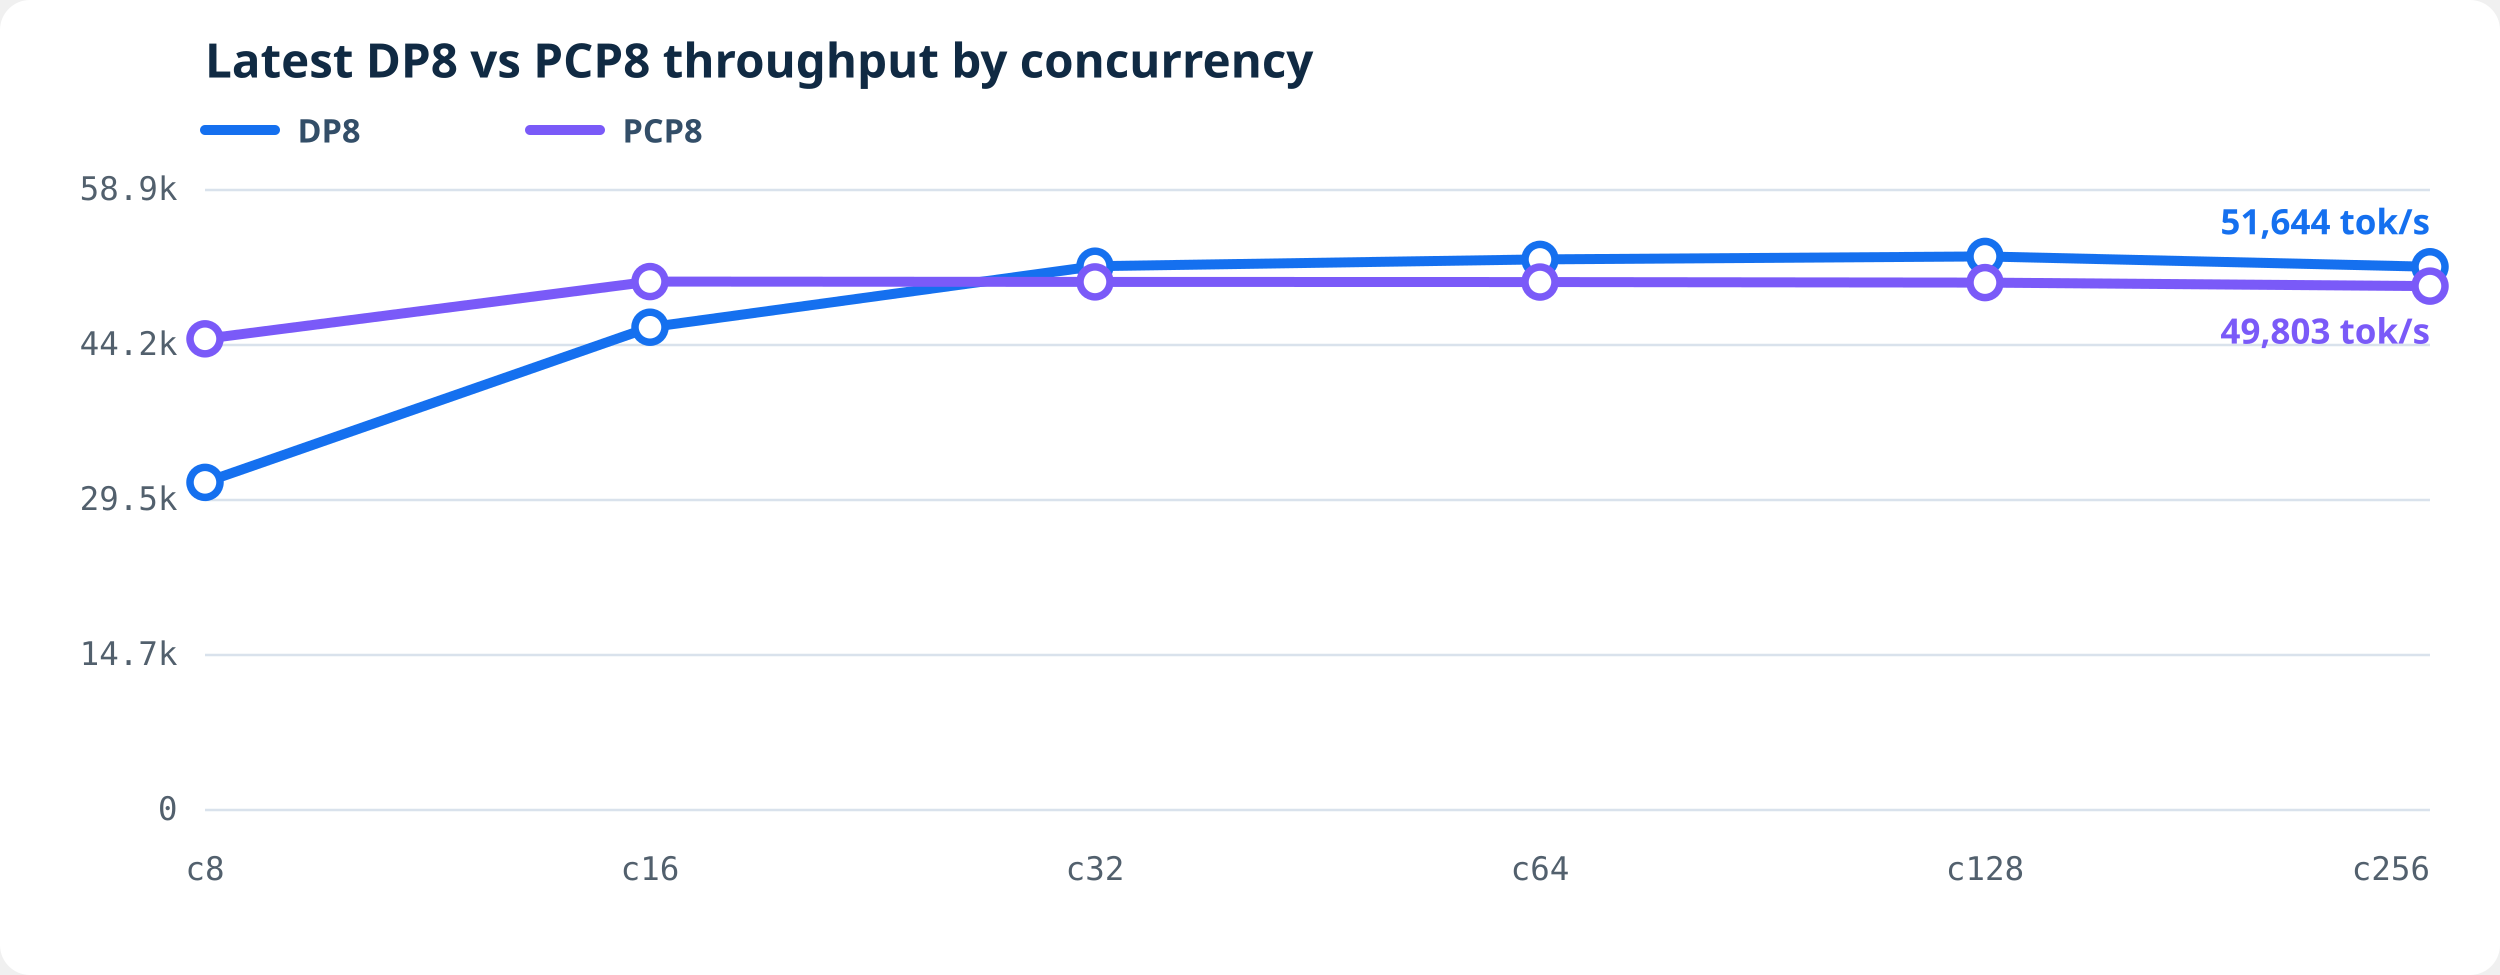
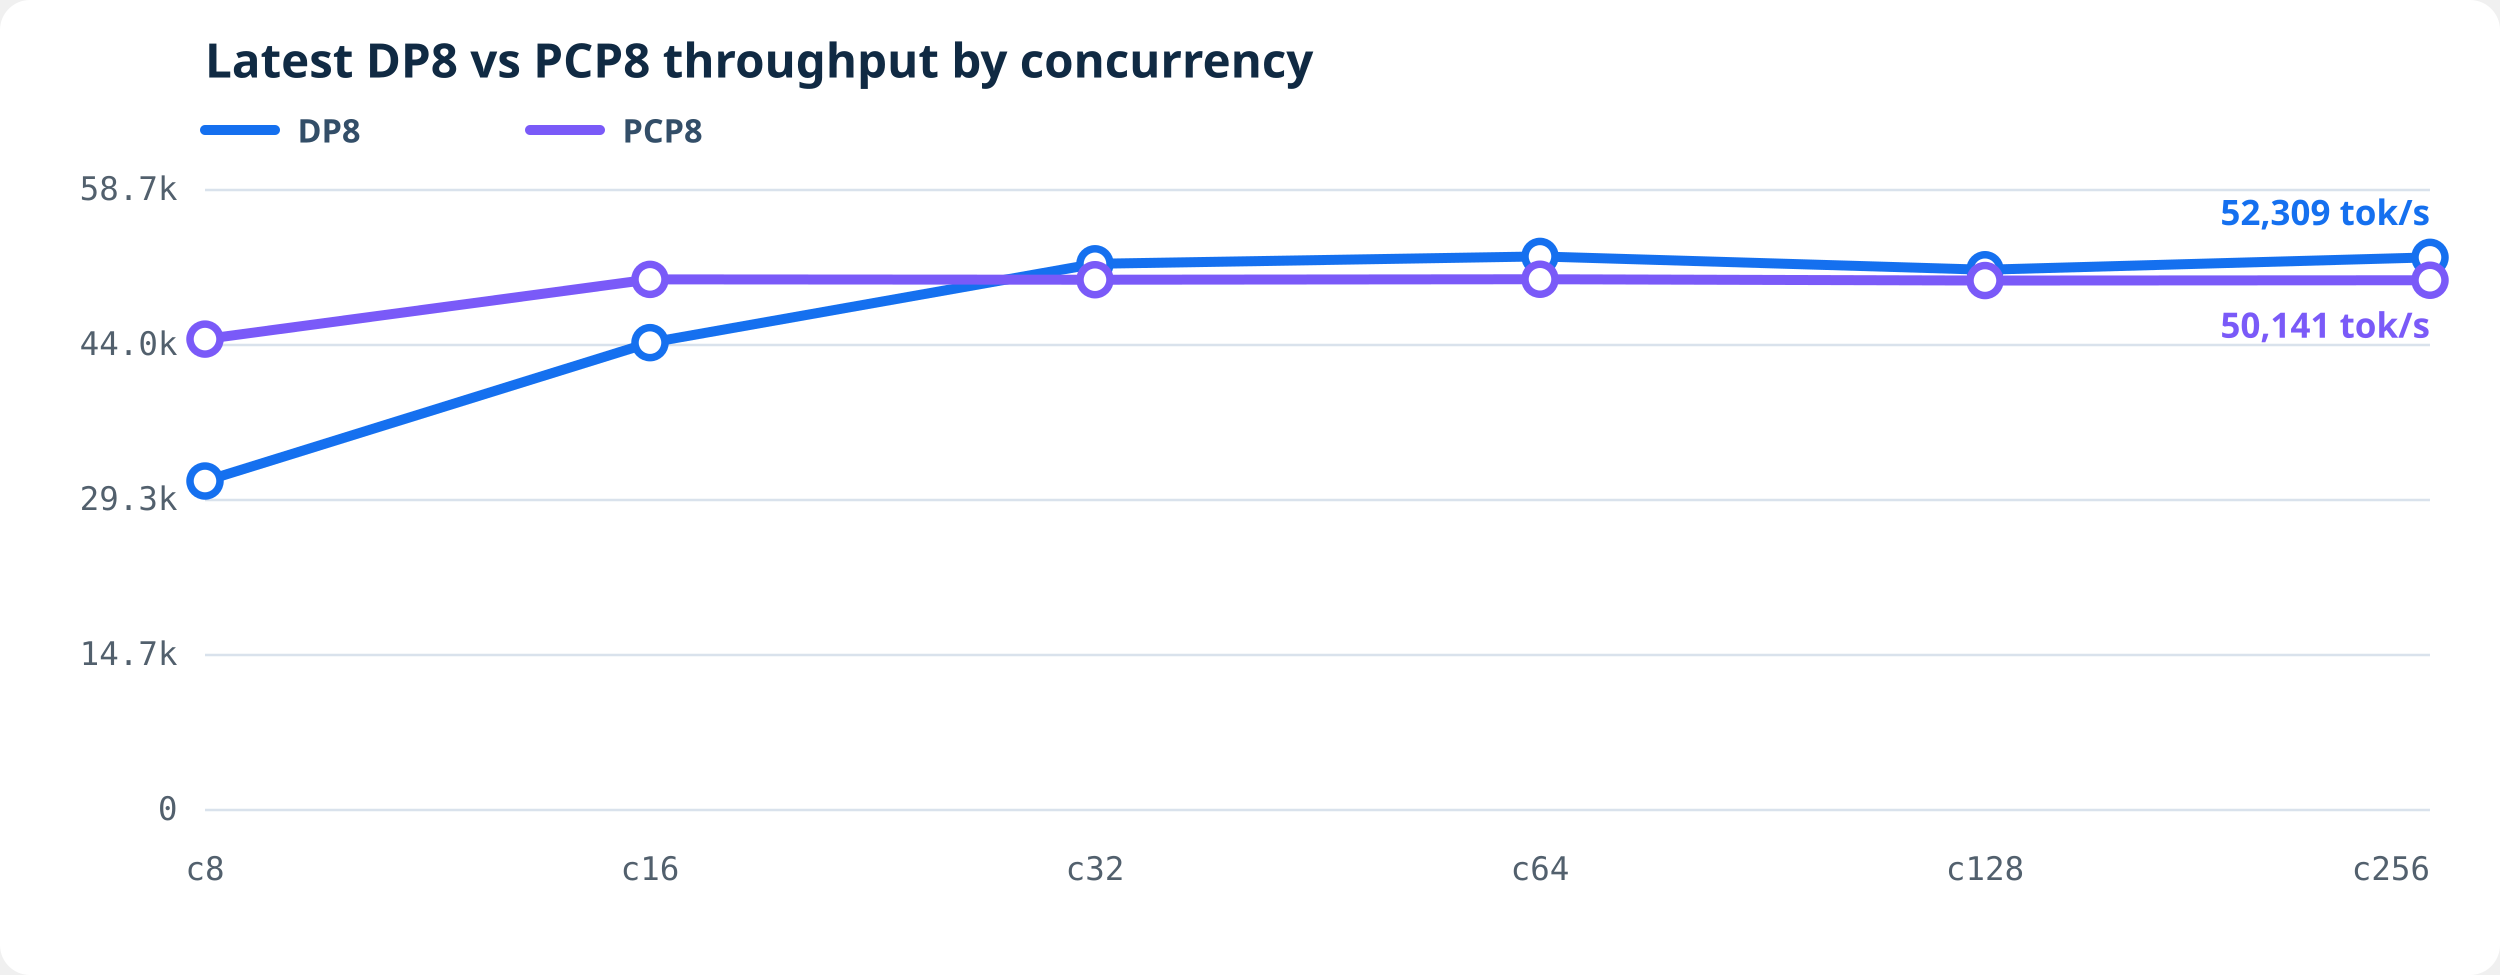
<svg xmlns="http://www.w3.org/2000/svg" viewBox="0 0 1000 390" role="img" aria-labelledby="throughput-title throughput-desc">
  <style>.bg{fill:#fff}.grid{stroke:#d9e2ec;stroke-width:1}.axis{fill:#52606d;font:13px ui-monospace,SFMono-Regular,Consolas,monospace}.heading{fill:#102a43;font:600 19px system-ui,sans-serif}.line{fill:none;stroke-width:4;stroke-linejoin:round;stroke-linecap:round}.dot{fill:#fff;stroke-width:3}.latest{stroke-width:3}.legend{fill:#334e68;font:600 13px system-ui,sans-serif}.value{font:600 14px system-ui,sans-serif}</style>
  <rect class="bg" width="1000" height="390" rx="12" />
  <text class="heading" x="82" y="31">Latest DP8 vs PCP8 throughput by concurrency</text>
  <line x1="82" y1="52" x2="110" y2="52" stroke="#1570ef" stroke-width="4" stroke-linecap="round" />
  <text class="legend" x="119" y="57">DP8</text>
  <line x1="212" y1="52" x2="240" y2="52" stroke="#7a5af8" stroke-width="4" stroke-linecap="round" />
  <text class="legend" x="249" y="57">PCP8</text>
  <line class="grid" x1="82" y1="324.00" x2="972" y2="324.00" />
  <text class="axis" text-anchor="end" x="71" y="328.00">0</text>
  <line class="grid" x1="82" y1="262.00" x2="972" y2="262.00" />
  <text class="axis" text-anchor="end" x="71" y="266.00">14.7k</text>
  <line class="grid" x1="82" y1="200.00" x2="972" y2="200.00" />
-   <text class="axis" text-anchor="end" x="71" y="204.00">29.5k</text>
+   <text class="axis" text-anchor="end" x="71" y="204.00">29.3k</text>
  <line class="grid" x1="82" y1="138.00" x2="972" y2="138.00" />
-   <text class="axis" text-anchor="end" x="71" y="142.00">44.2k</text>
+   <text class="axis" text-anchor="end" x="71" y="142.00">44.0k</text>
  <line class="grid" x1="82" y1="76.00" x2="972" y2="76.00" />
-   <text class="axis" text-anchor="end" x="71" y="80.00">58.9k</text>
+   <text class="axis" text-anchor="end" x="71" y="80.00">58.7k</text>
  <text class="axis" text-anchor="middle" x="82.00" y="352">c8</text>
  <text class="axis" text-anchor="middle" x="260.00" y="352">c16</text>
  <text class="axis" text-anchor="middle" x="438.00" y="352">c32</text>
  <text class="axis" text-anchor="middle" x="616.00" y="352">c64</text>
  <text class="axis" text-anchor="middle" x="794.00" y="352">c128</text>
  <text class="axis" text-anchor="end" x="972.00" y="352">c256</text>
-   <polyline class="line" stroke="#1570ef" points="82.00,192.95 260.00,130.89 438.00,106.48 616.00,103.76 794.00,102.57 972.00,106.70" />
-   <circle class="dot" fill="#fff" stroke="#1570ef" cx="82.00" cy="192.95" r="6" />
-   <circle class="dot" fill="#fff" stroke="#1570ef" cx="260.00" cy="130.89" r="6" />
-   <circle class="dot" fill="#fff" stroke="#1570ef" cx="438.00" cy="106.48" r="6" />
-   <circle class="dot" fill="#fff" stroke="#1570ef" cx="616.00" cy="103.76" r="6" />
-   <circle class="dot" fill="#fff" stroke="#1570ef" cx="794.00" cy="102.57" r="6" />
-   <circle class="dot latest" fill="#1570ef" stroke="#1570ef" cx="972.00" cy="106.70" r="6" />
-   <text class="value" fill="#1570ef" text-anchor="end" x="972.00" y="93.70">51,644 tok/s</text>
-   <polyline class="line" stroke="#7a5af8" points="82.00,135.53 260.00,112.63 438.00,112.76 616.00,112.82 794.00,113.04 972.00,114.45" />
-   <circle class="dot" fill="#fff" stroke="#7a5af8" cx="82.00" cy="135.53" r="6" />
-   <circle class="dot" fill="#fff" stroke="#7a5af8" cx="260.00" cy="112.63" r="6" />
-   <circle class="dot" fill="#fff" stroke="#7a5af8" cx="438.00" cy="112.76" r="6" />
-   <circle class="dot" fill="#fff" stroke="#7a5af8" cx="616.00" cy="112.82" r="6" />
-   <circle class="dot" fill="#fff" stroke="#7a5af8" cx="794.00" cy="113.04" r="6" />
-   <circle class="dot latest" fill="#7a5af8" stroke="#7a5af8" cx="972.00" cy="114.45" r="6" />
-   <text class="value" fill="#7a5af8" text-anchor="end" x="972.00" y="137.45">49,803 tok/s</text>
+   <polyline class="line" stroke="#1570ef" points="82.00,192.41 260.00,137.06 438.00,105.52 616.00,102.57 794.00,107.90 972.00,102.94" />
+   <circle class="dot" fill="#fff" stroke="#1570ef" cx="82.00" cy="192.41" r="6" />
+   <circle class="dot" fill="#fff" stroke="#1570ef" cx="260.00" cy="137.06" r="6" />
+   <circle class="dot" fill="#fff" stroke="#1570ef" cx="438.00" cy="105.52" r="6" />
+   <circle class="dot" fill="#fff" stroke="#1570ef" cx="616.00" cy="102.57" r="6" />
+   <circle class="dot" fill="#fff" stroke="#1570ef" cx="794.00" cy="107.90" r="6" />
+   <circle class="dot latest" fill="#1570ef" stroke="#1570ef" cx="972.00" cy="102.94" r="6" />
+   <text class="value" fill="#1570ef" text-anchor="end" x="972.00" y="90.00">52,309 tok/s</text>
+   <polyline class="line" stroke="#7a5af8" points="82.00,135.64 260.00,111.75 438.00,111.89 616.00,111.70 794.00,112.22 972.00,112.10" />
+   <circle class="dot" fill="#fff" stroke="#7a5af8" cx="82.00" cy="135.64" r="6" />
+   <circle class="dot" fill="#fff" stroke="#7a5af8" cx="260.00" cy="111.75" r="6" />
+   <circle class="dot" fill="#fff" stroke="#7a5af8" cx="438.00" cy="111.89" r="6" />
+   <circle class="dot" fill="#fff" stroke="#7a5af8" cx="616.00" cy="111.70" r="6" />
+   <circle class="dot" fill="#fff" stroke="#7a5af8" cx="794.00" cy="112.22" r="6" />
+   <circle class="dot latest" fill="#7a5af8" stroke="#7a5af8" cx="972.00" cy="112.10" r="6" />
+   <text class="value" fill="#7a5af8" text-anchor="end" x="972.00" y="135.10">50,141 tok/s</text>
</svg>
